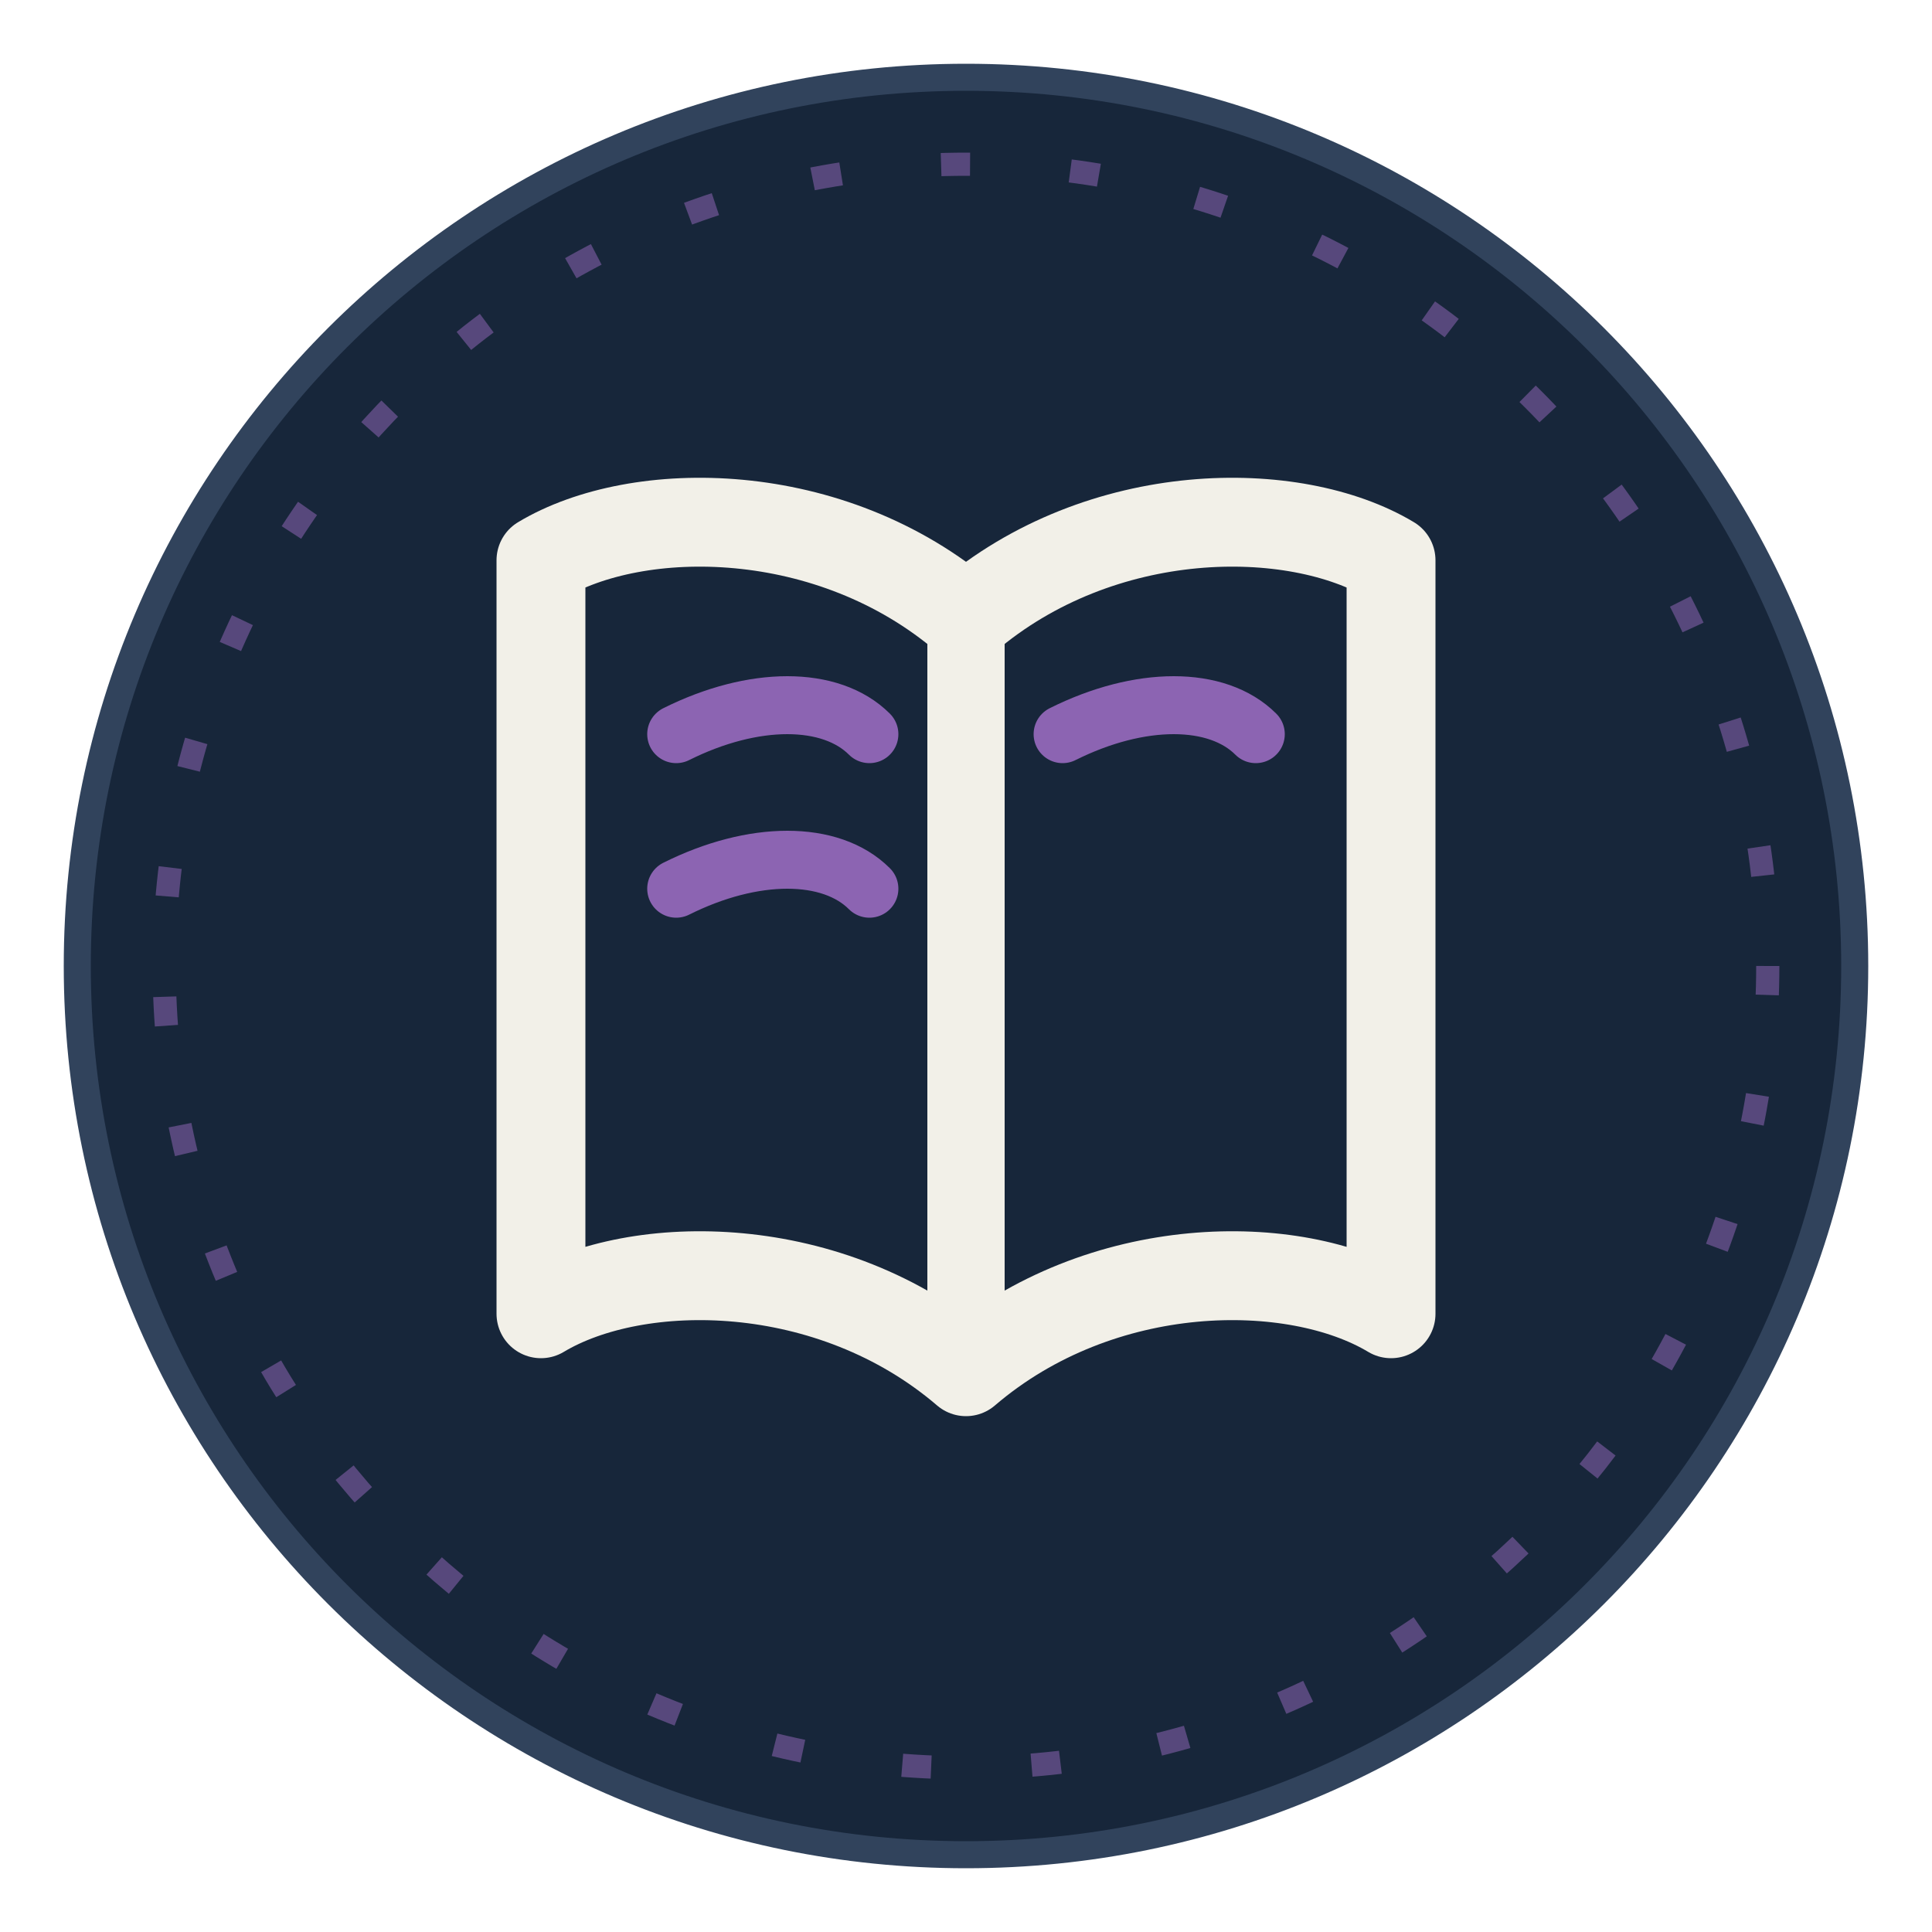
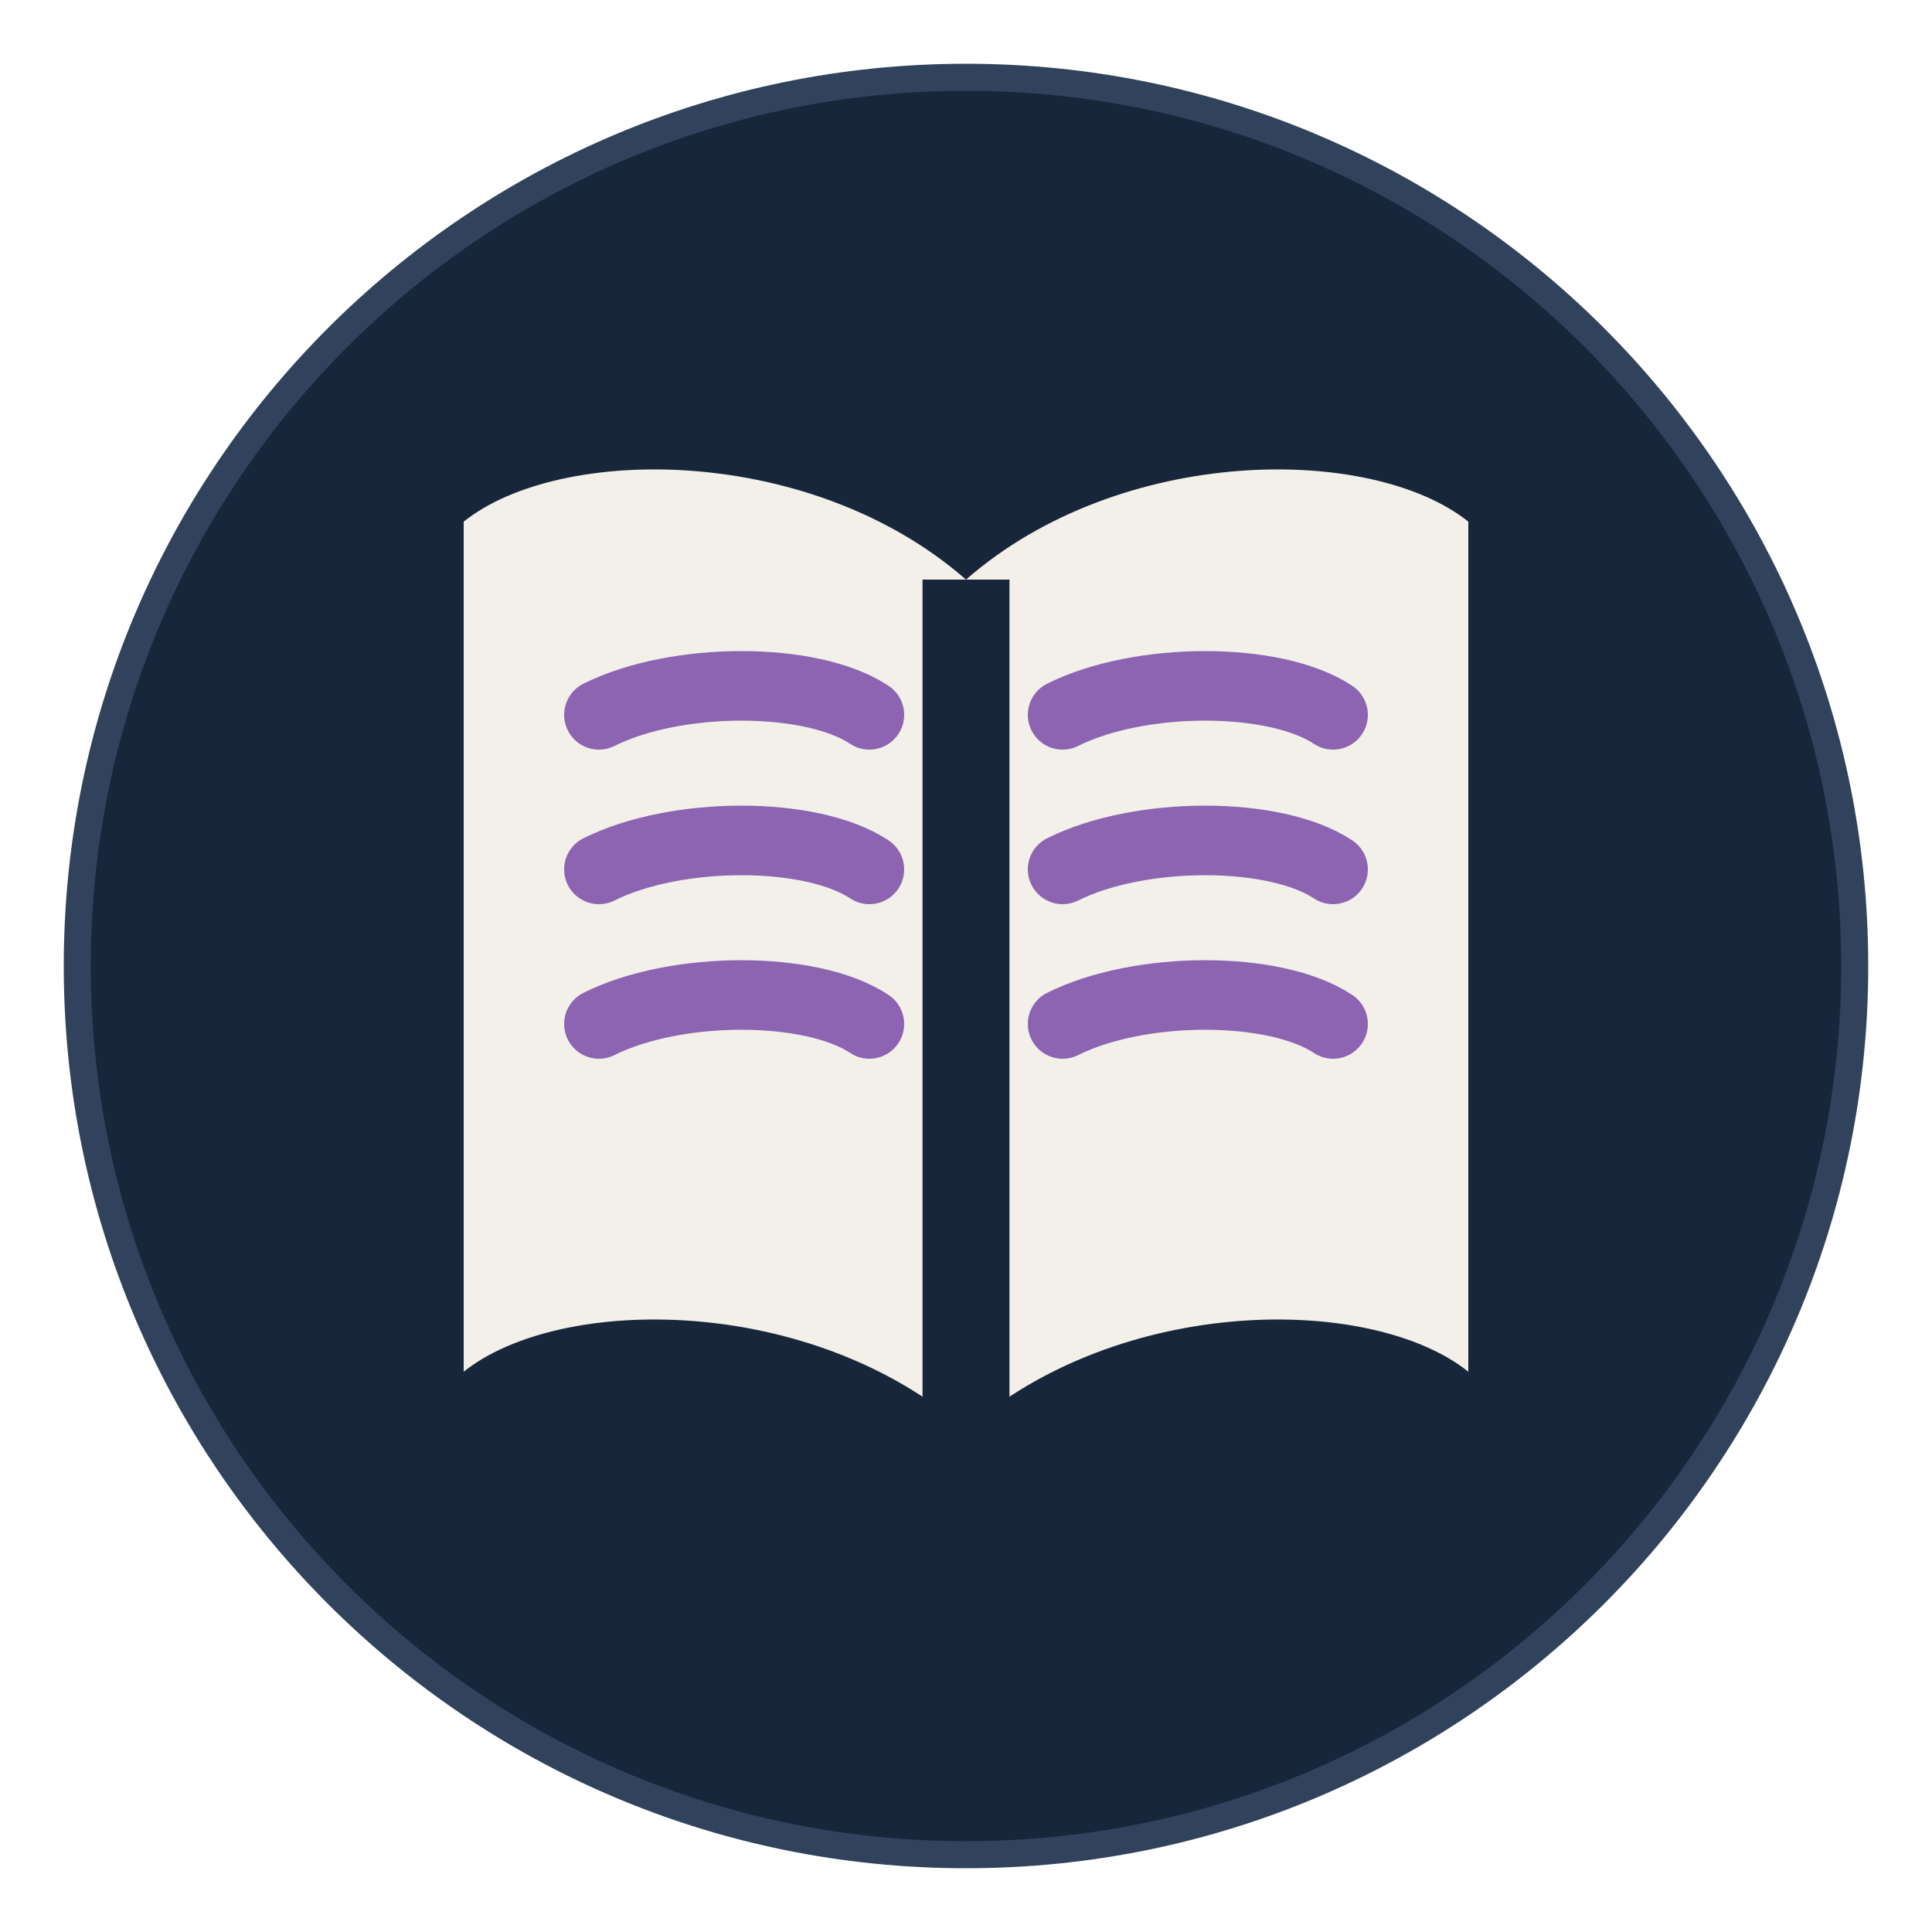
<svg xmlns="http://www.w3.org/2000/svg" width="100" height="100" viewBox="0 0 100 100">
  <circle cx="50" cy="50" r="46" fill="#17263A" />
  <circle cx="50" cy="50" r="46" fill="none" stroke="#31435C" stroke-width="1.4" />
-   <circle cx="50" cy="50" r="41.5" fill="none" stroke="#8C64B2" stroke-width="1.2" opacity="0.55" stroke-dasharray="1.5 5.2" />
-   <path d="M50 32C43 26 33 26 28 29V68C33 65 43 65 50 71C57 65 67 65 72 68V29C67 26 57 26 50 32Z" fill="none" stroke="#F2F0E8" stroke-width="4.6" stroke-linecap="round" stroke-linejoin="round" />
-   <path d="M50 32V71" fill="none" stroke="#F2F0E8" stroke-width="4" stroke-linecap="round" stroke-linejoin="round" />
-   <path d="M35 38C39 36 43 36 45 38M35 46C39 44 43 44 45 46M55 38C59 36 63 36 65 38" stroke="#8C64B2" stroke-width="3" stroke-linecap="round" fill="none" />
+   <path d="M50 30C42 23 29 23 24 27V71C29 67 42 67 50 74C58 67 71 67 76 71V27C71 23 58 23 50 30Z" fill="#F2F0E8" />
+   <path d="M50 30V74" stroke="#17263A" stroke-width="4.5" />
+   <path d="M31 37C35 35 42 35 45 37M31 45C35 43 42 43 45 45M31 53C35 51 42 51 45 53M55 37C59 35 66 35 69 37M55 45C59 43 66 43 69 45M55 53C59 51 66 51 69 53" stroke="#8C64B2" stroke-width="3.6" fill="none" stroke-linecap="round" />
</svg>
